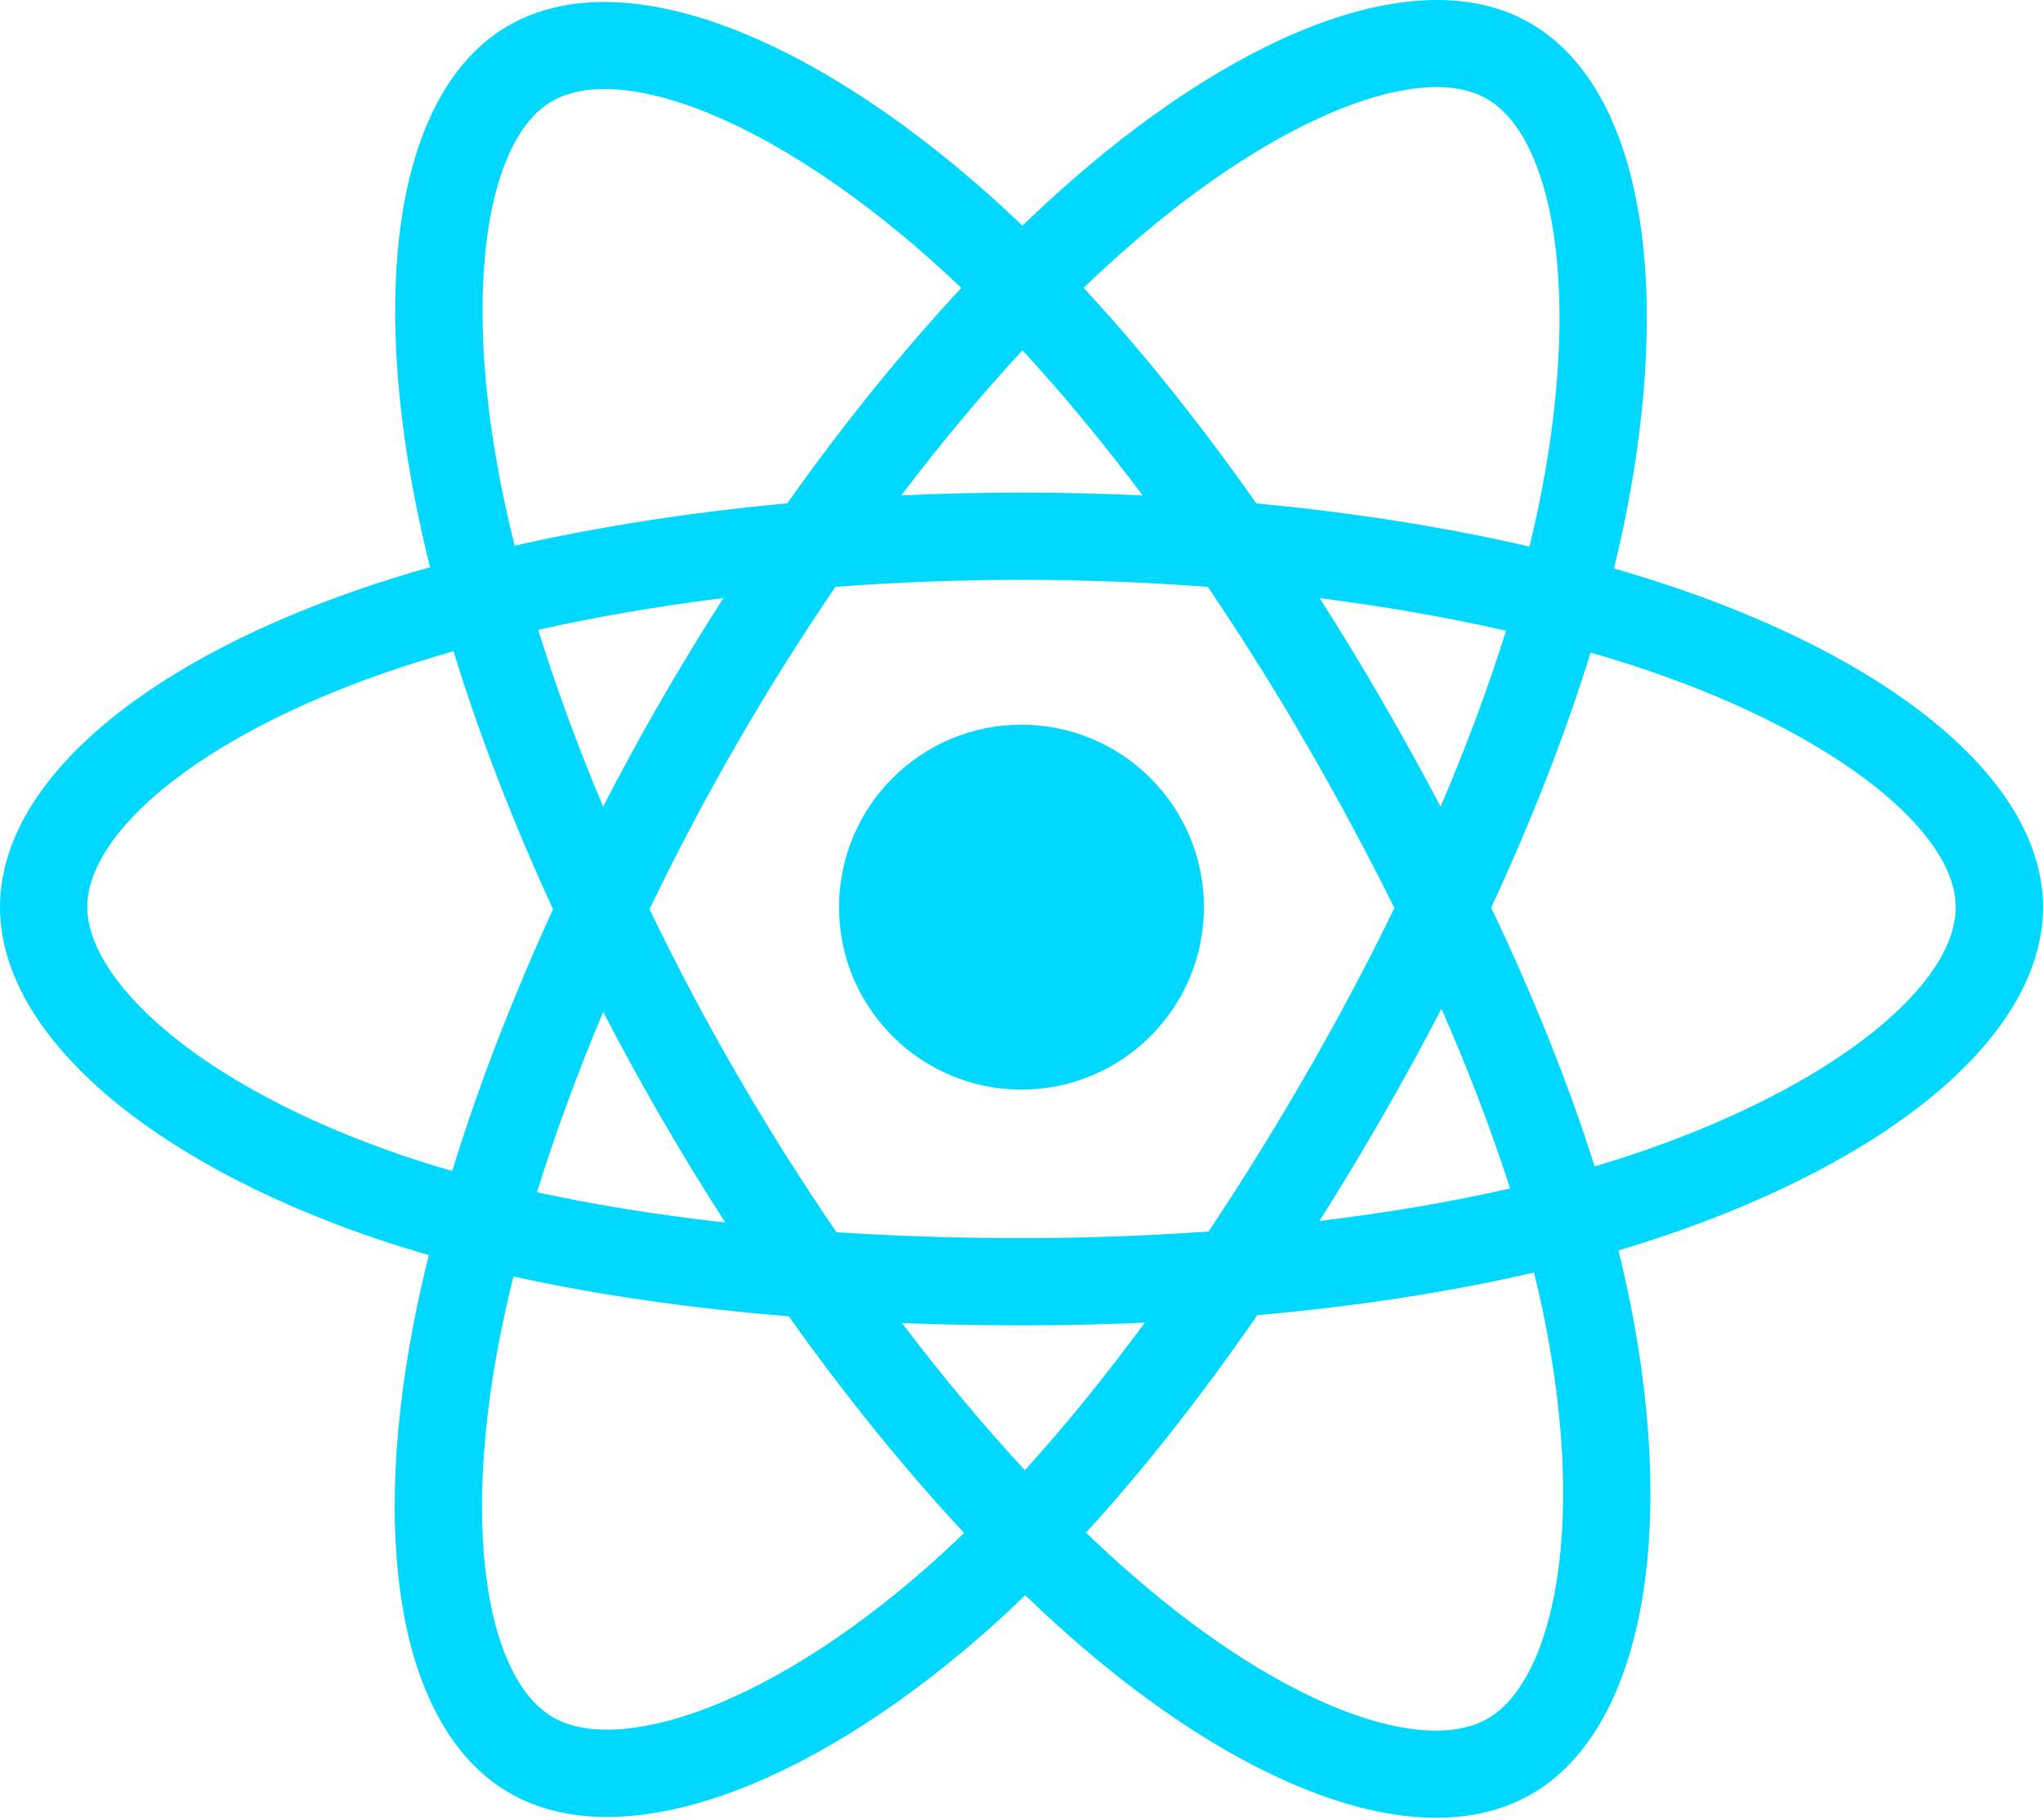
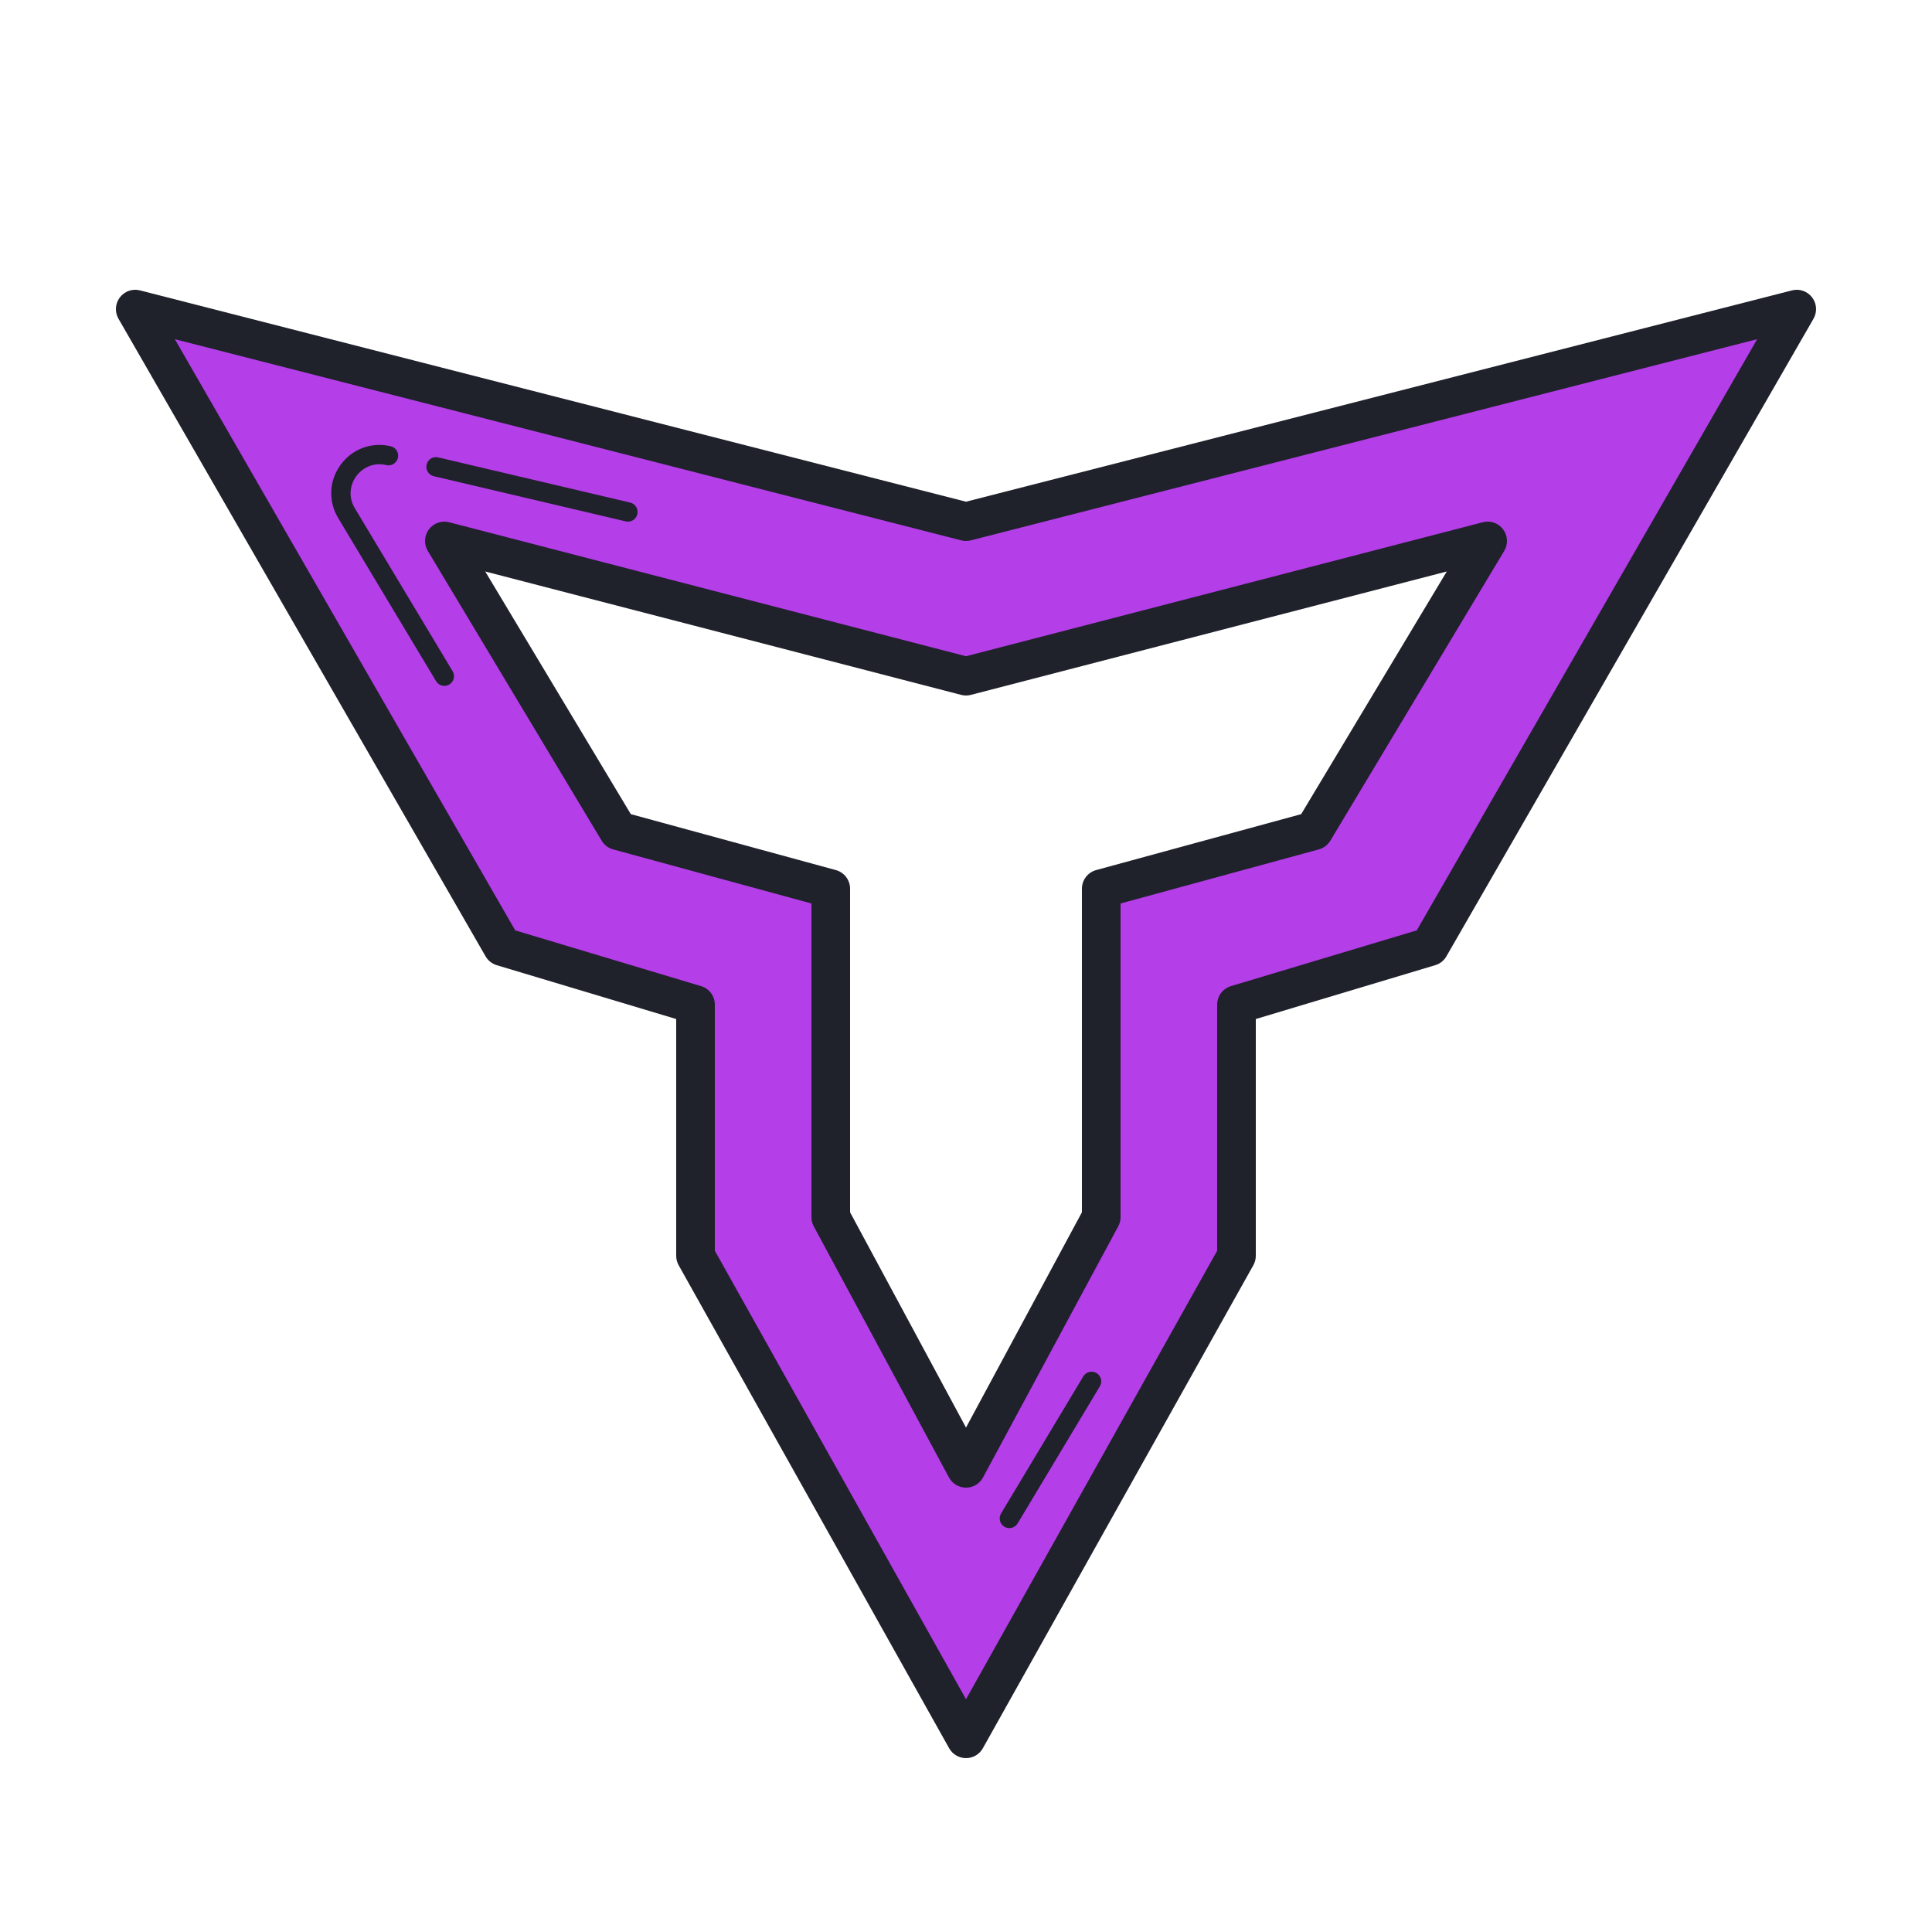
- <svg xmlns="http://www.w3.org/2000/svg" aria-hidden="true" role="img" class="iconify iconify--logos" width="35.93" height="32" preserveAspectRatio="xMidYMid meet" viewBox="0 0 256 228">
-   <path fill="#00D8FF" d="M210.483 73.824a171.49 171.49 0 0 0-8.24-2.597c.465-1.9.893-3.777 1.273-5.621c6.238-30.281 2.16-54.676-11.769-62.708c-13.355-7.7-35.196.329-57.254 19.526a171.23 171.23 0 0 0-6.375 5.848a155.866 155.866 0 0 0-4.241-3.917C100.759 3.829 77.587-4.822 63.673 3.233C50.33 10.957 46.379 33.89 51.995 62.588a170.974 170.974 0 0 0 1.892 8.48c-3.28.932-6.445 1.924-9.474 2.98C17.309 83.498 0 98.307 0 113.668c0 15.865 18.582 31.778 46.812 41.427a145.52 145.52 0 0 0 6.921 2.165a167.467 167.467 0 0 0-2.01 9.138c-5.354 28.2-1.173 50.591 12.134 58.266c13.744 7.926 36.812-.22 59.273-19.855a145.567 145.567 0 0 0 5.342-4.923a168.064 168.064 0 0 0 6.92 6.314c21.758 18.722 43.246 26.282 56.54 18.586c13.731-7.949 18.194-32.003 12.4-61.268a145.016 145.016 0 0 0-1.535-6.842c1.62-.48 3.21-.974 4.76-1.488c29.348-9.723 48.443-25.443 48.443-41.52c0-15.417-17.868-30.326-45.517-39.844Zm-6.365 70.984c-1.4.463-2.836.91-4.3 1.345c-3.24-10.257-7.612-21.163-12.963-32.432c5.106-11 9.31-21.767 12.459-31.957c2.619.758 5.16 1.557 7.61 2.4c23.69 8.156 38.14 20.213 38.14 29.504c0 9.896-15.606 22.743-40.946 31.14Zm-10.514 20.834c2.562 12.94 2.927 24.64 1.23 33.787c-1.524 8.219-4.59 13.698-8.382 15.893c-8.067 4.67-25.32-1.4-43.927-17.412a156.726 156.726 0 0 1-6.437-5.87c7.214-7.889 14.423-17.06 21.459-27.246c12.376-1.098 24.068-2.894 34.671-5.345a134.17 134.17 0 0 1 1.386 6.193ZM87.276 214.515c-7.882 2.783-14.16 2.863-17.955.675c-8.075-4.657-11.432-22.636-6.853-46.752a156.923 156.923 0 0 1 1.869-8.499c10.486 2.32 22.093 3.988 34.498 4.994c7.084 9.967 14.501 19.128 21.976 27.15a134.668 134.668 0 0 1-4.877 4.492c-9.933 8.682-19.886 14.842-28.658 17.94ZM50.35 144.747c-12.483-4.267-22.792-9.812-29.858-15.863c-6.35-5.437-9.555-10.836-9.555-15.216c0-9.322 13.897-21.212 37.076-29.293c2.813-.98 5.757-1.905 8.812-2.773c3.204 10.42 7.406 21.315 12.477 32.332c-5.137 11.18-9.399 22.249-12.634 32.792a134.718 134.718 0 0 1-6.318-1.979Zm12.378-84.26c-4.811-24.587-1.616-43.134 6.425-47.789c8.564-4.958 27.502 2.111 47.463 19.835a144.318 144.318 0 0 1 3.841 3.545c-7.438 7.987-14.787 17.08-21.808 26.988c-12.04 1.116-23.565 2.908-34.161 5.309a160.342 160.342 0 0 1-1.76-7.887Zm110.427 27.268a347.8 347.8 0 0 0-7.785-12.803c8.168 1.033 15.994 2.404 23.343 4.08c-2.206 7.072-4.956 14.465-8.193 22.045a381.151 381.151 0 0 0-7.365-13.322Zm-45.032-43.861c5.044 5.465 10.096 11.566 15.065 18.186a322.04 322.04 0 0 0-30.257-.006c4.974-6.559 10.069-12.652 15.192-18.18ZM82.802 87.83a323.167 323.167 0 0 0-7.227 13.238c-3.184-7.553-5.909-14.98-8.134-22.152c7.304-1.634 15.093-2.97 23.209-3.984a321.524 321.524 0 0 0-7.848 12.897Zm8.081 65.352c-8.385-.936-16.291-2.203-23.593-3.793c2.26-7.3 5.045-14.885 8.298-22.6a321.187 321.187 0 0 0 7.257 13.246c2.594 4.48 5.28 8.868 8.038 13.147Zm37.542 31.03c-5.184-5.592-10.354-11.779-15.403-18.433c4.902.192 9.899.29 14.978.29c5.218 0 10.376-.117 15.453-.343c-4.985 6.774-10.018 12.97-15.028 18.486Zm52.198-57.817c3.422 7.8 6.306 15.345 8.596 22.52c-7.422 1.694-15.436 3.058-23.88 4.071a382.417 382.417 0 0 0 7.859-13.026a347.403 347.403 0 0 0 7.425-13.565Zm-16.898 8.101a358.557 358.557 0 0 1-12.281 19.815a329.4 329.4 0 0 1-23.444.823c-7.967 0-15.716-.248-23.178-.732a310.202 310.202 0 0 1-12.513-19.846h.001a307.41 307.41 0 0 1-10.923-20.627a310.278 310.278 0 0 1 10.89-20.637l-.001.001a307.318 307.318 0 0 1 12.413-19.761c7.613-.576 15.42-.876 23.31-.876H128c7.926 0 15.743.303 23.354.883a329.357 329.357 0 0 1 12.335 19.695a358.489 358.489 0 0 1 11.036 20.54a329.472 329.472 0 0 1-11 20.722Zm22.56-122.124c8.572 4.944 11.906 24.881 6.52 51.026c-.344 1.668-.73 3.367-1.15 5.09c-10.622-2.452-22.155-4.275-34.23-5.408c-7.034-10.017-14.323-19.124-21.64-27.008a160.789 160.789 0 0 1 5.888-5.4c18.9-16.447 36.564-22.941 44.612-18.3ZM128 90.808c12.625 0 22.86 10.235 22.86 22.86s-10.235 22.86-22.86 22.86s-22.86-10.235-22.86-22.86s10.235-22.86 22.86-22.86Z" />
+ <svg xmlns="http://www.w3.org/2000/svg" x="0px" y="0px" width="100" height="100" viewBox="0,0,256,256">
+   <g fill="none" fill-rule="nonzero" stroke="none" stroke-width="1" stroke-linecap="butt" stroke-linejoin="miter" stroke-miterlimit="10" stroke-dasharray="" stroke-dashoffset="0" font-family="none" font-weight="none" font-size="none" text-anchor="none" style="mix-blend-mode: normal">
+     <g transform="scale(2.56,2.56)">
+       <path d="M92.787,16l-42.787,10.999l-43,-10.999l19,33l10,2.736v13.264l14,24.34l14,-24.34l-0.128,-13.264l10.128,-2.736zM57,46.128v16.468l-7.107,12.766l-6.893,-12.362v-17l-11,-3l-8.5,-14.489l26.5,6.383l27,-6.894l-9,15z" fill="#b43ee8" />
+       <path d="M50,91c-0.362,0 -0.696,-0.195 -0.873,-0.512l-14,-25c-0.083,-0.149 -0.127,-0.317 -0.127,-0.488v-12.256l-9.287,-2.786c-0.245,-0.073 -0.452,-0.237 -0.58,-0.459l-19,-33c-0.201,-0.349 -0.173,-0.783 0.07,-1.104c0.244,-0.321 0.655,-0.466 1.044,-0.364l42.753,10.937l42.752,-10.937c0.39,-0.102 0.801,0.043 1.044,0.364c0.243,0.32 0.271,0.755 0.07,1.104l-19,33c-0.127,0.222 -0.335,0.386 -0.58,0.459l-9.286,2.786v12.256c0,0.171 -0.044,0.339 -0.127,0.488l-14,25c-0.177,0.317 -0.511,0.512 -0.873,0.512zM37,64.739l13,23.214l13,-23.214v-12.739c0,-0.441 0.29,-0.831 0.713,-0.958l9.619,-2.886l17.618,-30.6l-40.702,10.413c-0.163,0.041 -0.333,0.041 -0.496,0l-40.702,-10.412l17.618,30.6l9.619,2.886c0.423,0.126 0.713,0.516 0.713,0.957z" fill="#1f212b" />
+       <path d="M50,77c-0.368,0 -0.706,-0.202 -0.88,-0.526l-7,-13c-0.079,-0.146 -0.12,-0.309 -0.12,-0.474v-16.236l-10.263,-2.799c-0.249,-0.068 -0.461,-0.229 -0.594,-0.45l-9,-15c-0.209,-0.349 -0.187,-0.788 0.057,-1.113c0.243,-0.326 0.657,-0.473 1.052,-0.369l26.748,6.934l26.749,-6.935c0.393,-0.104 0.809,0.043 1.052,0.369c0.243,0.325 0.266,0.765 0.057,1.113l-9,15c-0.133,0.221 -0.346,0.382 -0.594,0.45l-10.264,2.8v16.236c0,0.165 -0.041,0.328 -0.12,0.474l-7,13c-0.174,0.324 -0.512,0.526 -0.88,0.526zM44,62.748l6,11.143l6,-11.143v-16.748c0,-0.451 0.302,-0.846 0.737,-0.965l10.612,-2.895l7.536,-12.56l-24.634,6.387c-0.165,0.043 -0.337,0.043 -0.502,0l-24.634,-6.387l7.536,12.56l10.612,2.895c0.435,0.119 0.737,0.514 0.737,0.965z" fill="#1f212b" />
+       <path d="M32.5,27c-0.038,0 -0.077,-0.004 -0.115,-0.014l-9.931,-2.337c-0.269,-0.062 -0.435,-0.332 -0.372,-0.601c0.063,-0.27 0.333,-0.441 0.602,-0.372l9.931,2.337c0.269,0.062 0.435,0.332 0.372,0.601c-0.054,0.231 -0.26,0.386 -0.487,0.386z" fill="#1f212b" />
+       <path d="M23,35.5c-0.17,0 -0.335,-0.087 -0.429,-0.243l-5.064,-8.439c-0.526,-0.877 -0.478,-1.935 0.125,-2.761c0.603,-0.824 1.595,-1.193 2.592,-0.958c0.269,0.062 0.435,0.332 0.372,0.601c-0.063,0.269 -0.335,0.438 -0.602,0.372c-0.71,-0.17 -1.271,0.187 -1.555,0.575c-0.284,0.388 -0.453,1.027 -0.075,1.657l5.064,8.439c0.142,0.236 0.065,0.544 -0.171,0.686c-0.08,0.049 -0.169,0.071 -0.257,0.071z" fill="#1f212b" />
+       <path d="M52.243,79.094c-0.087,0 -0.176,-0.022 -0.257,-0.071c-0.237,-0.142 -0.313,-0.449 -0.171,-0.686l4.256,-7.094c0.142,-0.236 0.449,-0.316 0.686,-0.172c0.237,0.142 0.313,0.449 0.171,0.686l-4.256,7.094c-0.093,0.156 -0.259,0.243 -0.429,0.243z" fill="#1f212b" />
+     </g>
+   </g>
</svg>
